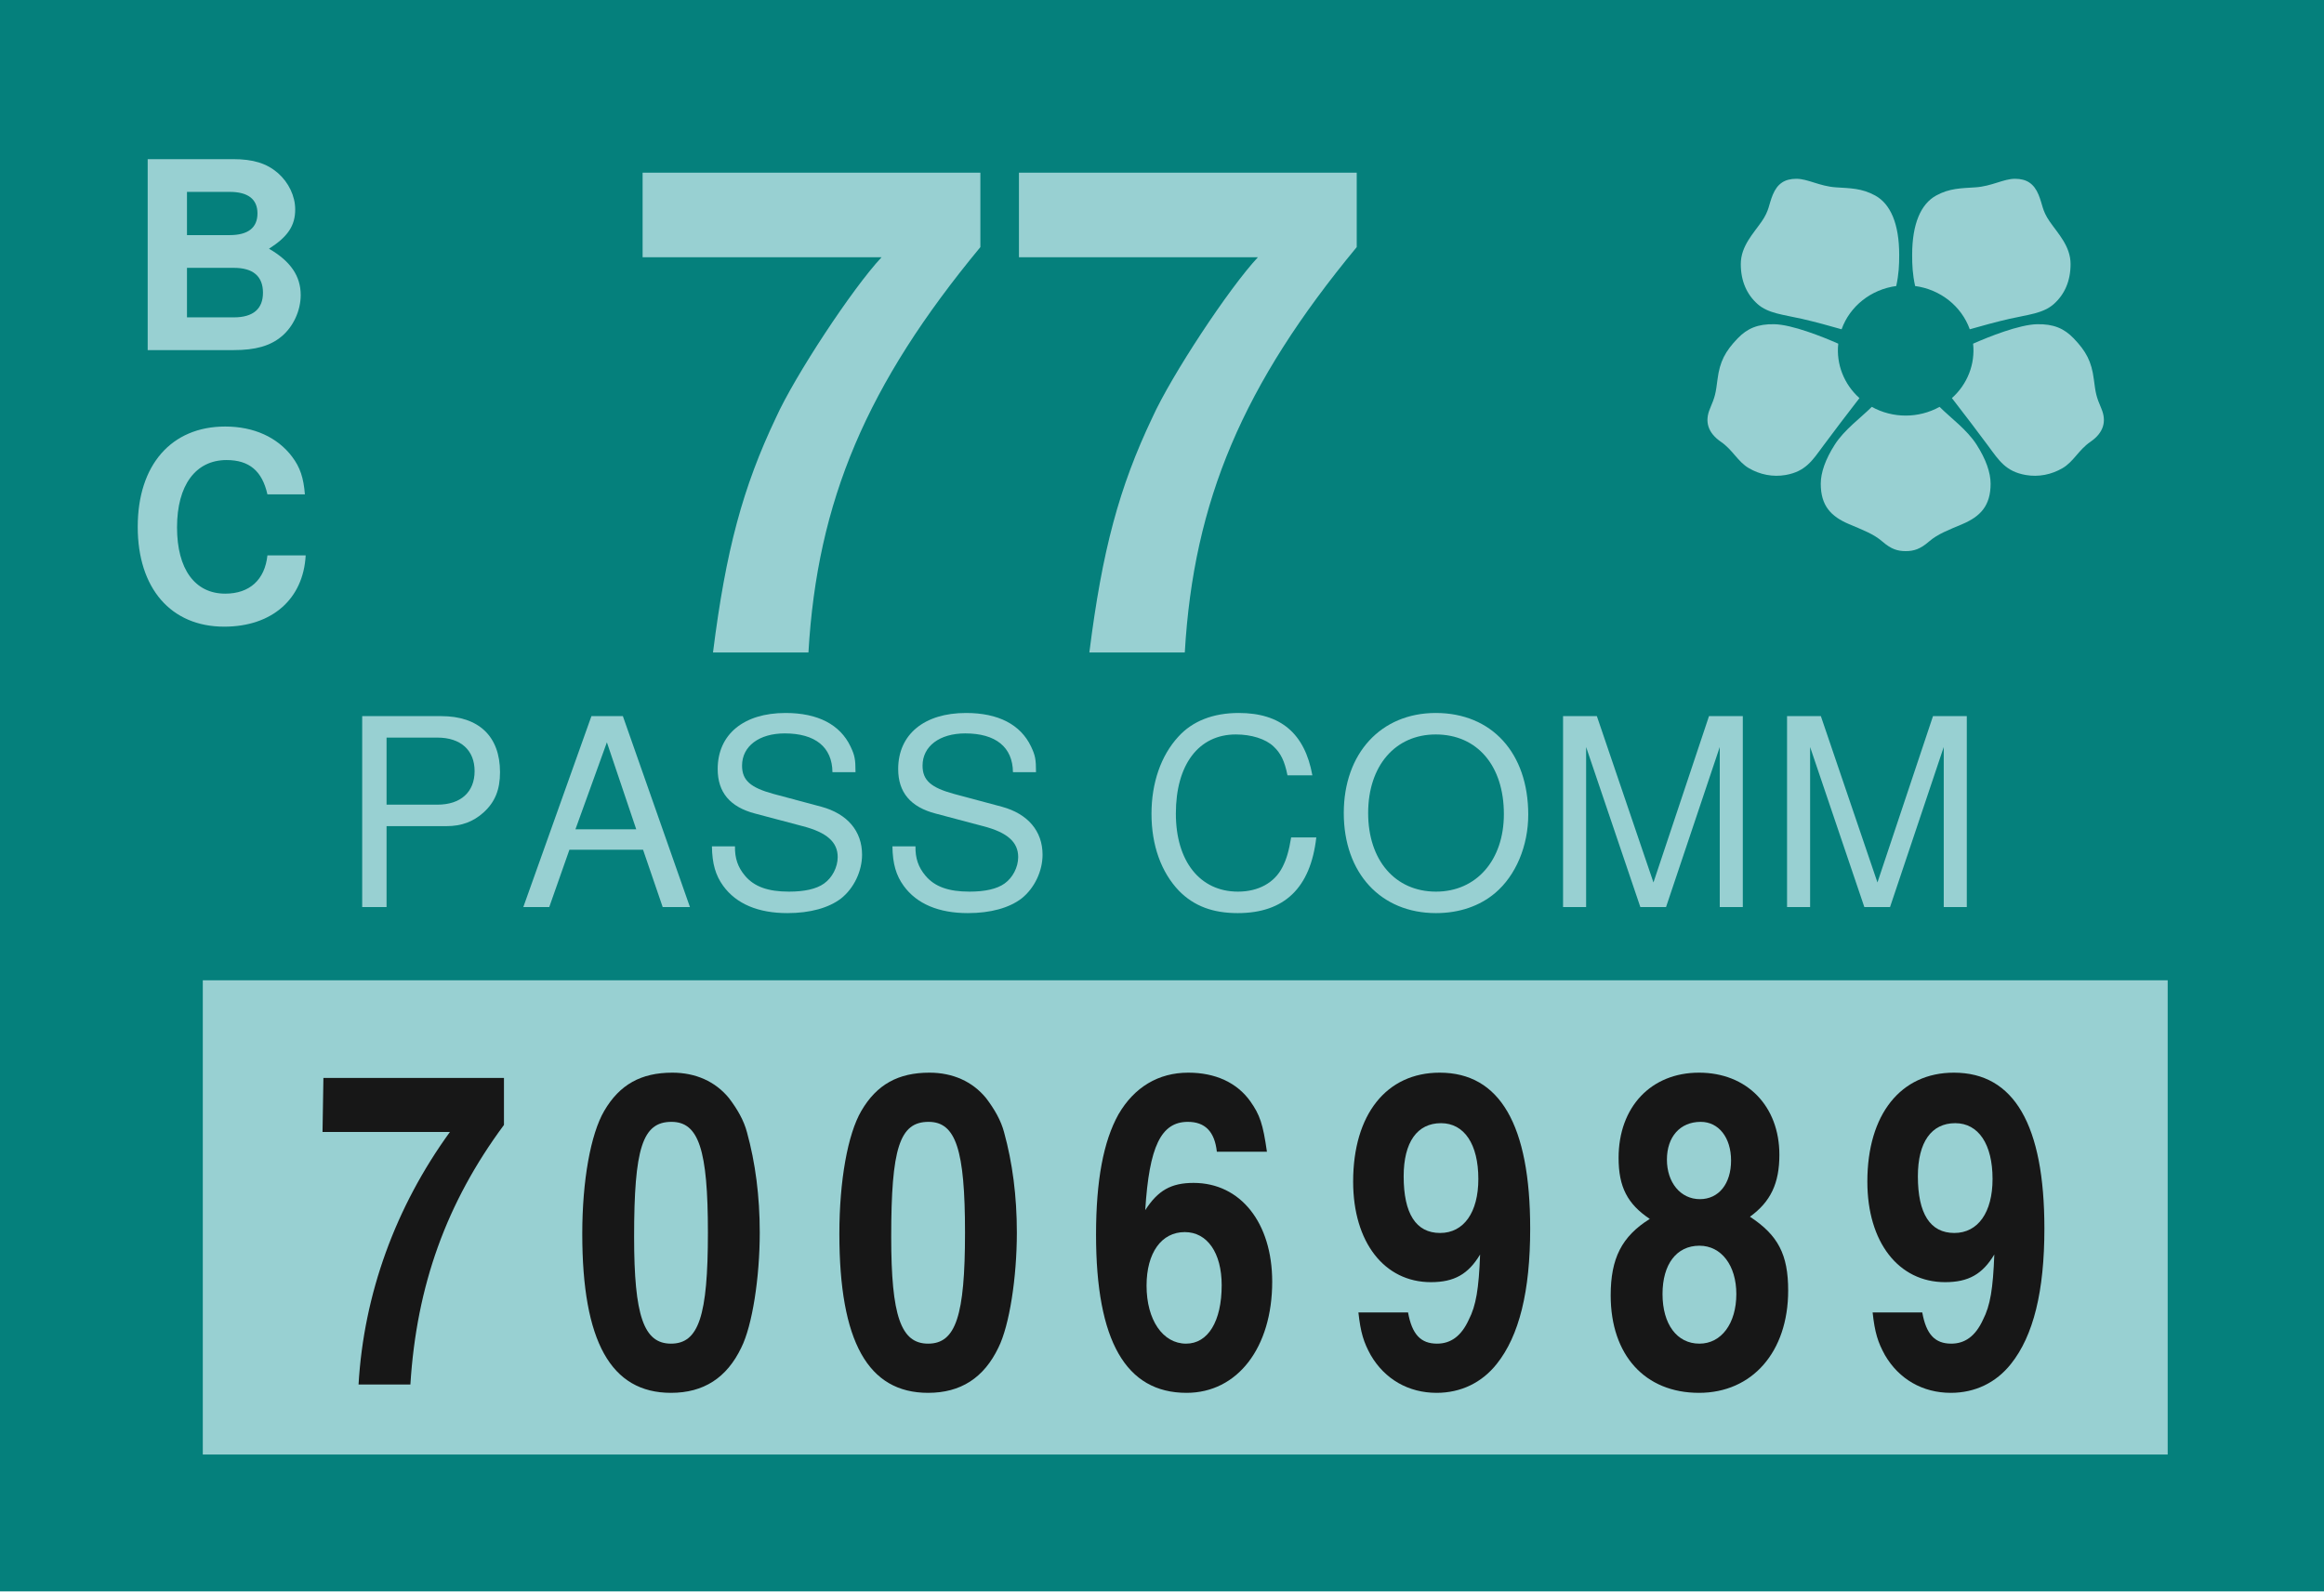
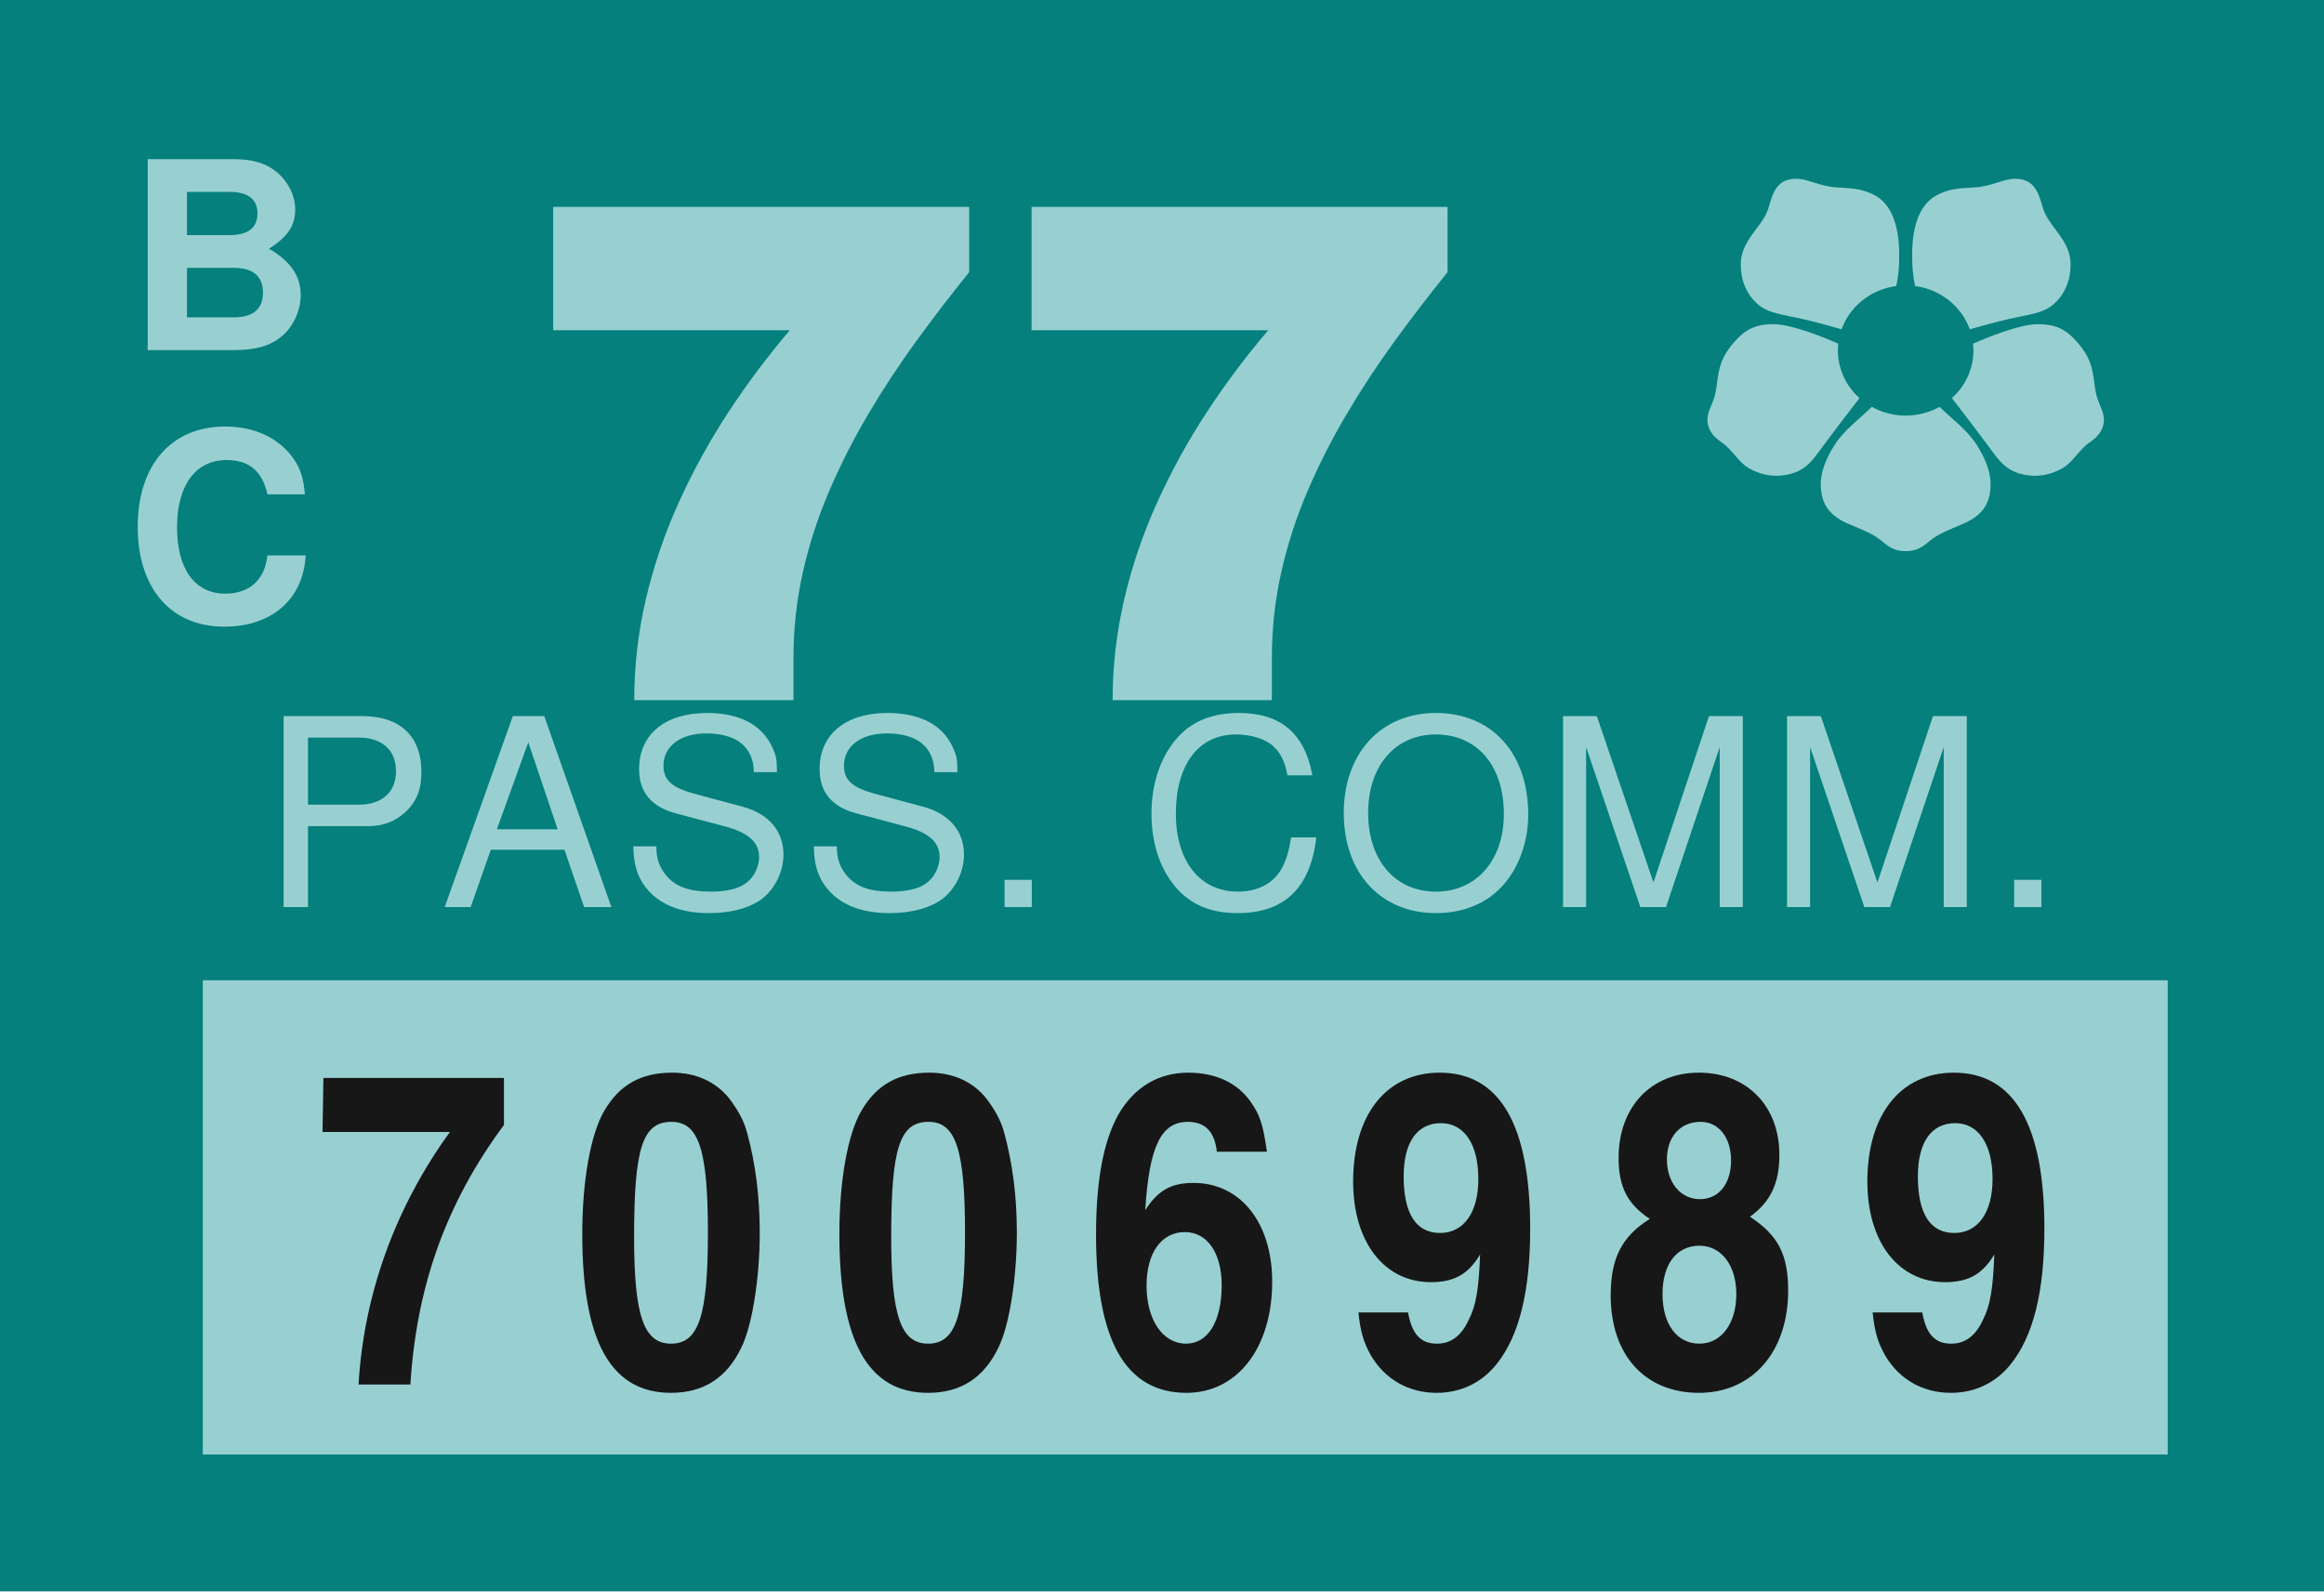
<svg xmlns="http://www.w3.org/2000/svg" viewBox="0 0 146 100" width="146" height="100">
  <g data-role="renewal-decal" data-accuracy="photograph-reviewed reconstruction; font and colour approximate" data-printing-system="annual-bc" data-typography-review="1977" data-font-evidence="visual candidates; historical font identity unconfirmed" data-placement="rear">
    <rect x="0" y="0" width="146" height="100" fill="#05807c" />
    <g data-role="decal-class" data-die="bc-decal-print-normal" data-fit="natural" role="img" aria-label="B">
      <g transform="translate(7.928 10) scale(0.12)" fill="none" stroke="#98d0d2" stroke-width="0" stroke-linecap="square" stroke-linejoin="round">
        <g transform="translate(0 0)" data-character="B" fill="#98d0d2" stroke="none" fill-rule="evenodd">
          <path d="M11.248 100.0H56.241C67.764 100.0 75.446 97.805 81.481 92.73C87.517 87.654 91.358 79.287 91.358 71.193C91.358 61.317 86.145 53.498 74.76 46.914C84.636 40.604 88.477 34.842 88.477 26.337C88.477 19.342 85.048 12.209 79.424 7.27C73.525 2.195 66.529 0.0 55.83 0.0H11.248ZM31.824 17.147H54.184C63.786 17.147 68.724 20.988 68.724 28.395C68.724 35.94 63.786 39.781 54.184 39.781H31.824ZM31.824 56.927H56.379C66.392 56.927 71.605 61.317 71.605 69.959C71.605 78.464 66.392 82.853 56.379 82.853H31.824Z" />
        </g>
      </g>
    </g>
    <g data-role="decal-class" data-die="bc-decal-print-normal" data-fit="natural" role="img" aria-label="C">
      <g transform="translate(7.928 27) scale(0.12)" fill="none" stroke="#98d0d2" stroke-width="0" stroke-linecap="square" stroke-linejoin="round">
        <g transform="translate(0 0)" data-character="C" fill="#98d0d2" stroke="none" fill-rule="evenodd">
          <path d="M93.553 33.882C92.867 25.24 91.084 19.753 86.831 14.129C79.15 3.978 66.804 -1.646 51.852 -1.646C23.594 -1.646 6.036 18.519 6.036 50.892C6.036 83.128 23.457 103.155 51.303 103.155C76.269 103.155 92.73 88.752 93.964 65.844H73.937C72.565 78.601 64.609 85.871 51.852 85.871C35.94 85.871 26.612 72.977 26.612 51.166C26.612 29.081 36.351 15.912 52.538 15.912C64.472 15.912 71.193 21.674 73.937 33.882Z" />
        </g>
      </g>
    </g>
-     <g data-role="decal-year" data-die="bc-decal-print-normal" data-fit="natural" role="img" aria-label="77">
-       <g transform="translate(39.137 10) scale(0.31)" fill="none" stroke="#98d0d2" stroke-width="0" stroke-linecap="square" stroke-linejoin="round">
+     <g data-role="decal-year" data-die="bc-decal-print-archivo-900-wdth100" data-fit="natural" role="img" aria-label="77">
+       <g transform="translate(32.726 13) scale(0.31)" fill="none" stroke="#98d0d2" stroke-width="0" stroke-linecap="square" stroke-linejoin="round">
        <g transform="translate(0 0)" data-character="7" fill="#98d0d2" stroke="none" fill-rule="evenodd">
-           <path d="M72.428 2.743H3.978V19.89H52.401C46.502 26.2 34.842 43.896 31.001 52.401C24.28 66.529 20.85 79.287 18.244 100.0H37.586C39.369 69.273 49.383 45.679 72.428 17.833Z" />
+           <path d="M22.965 100.0Q22.965 89.68 25.291 79.651Q27.616 69.622 31.904 60.102Q36.192 50.581 41.933 41.788Q47.674 32.994 54.506 25.0H6.541V0.0H90.843V13.227Q85.32 20.058 80.088 27.253Q74.855 34.448 70.349 42.079Q65.843 49.709 62.428 57.703Q59.012 65.698 57.123 74.128Q55.233 82.558 55.233 91.424V100.0Z" />
        </g>
-         <g transform="translate(76.269 0)" data-character="7" fill="#98d0d2" stroke="none" fill-rule="evenodd">
-           <path d="M72.428 2.743H3.978V19.89H52.401C46.502 26.2 34.842 43.896 31.001 52.401C24.28 66.529 20.85 79.287 18.244 100.0H37.586C39.369 69.273 49.383 45.679 72.428 17.833Z" />
+         <g transform="translate(96.948 0)" data-character="7" fill="#98d0d2" stroke="none" fill-rule="evenodd">
+           <path d="M22.965 100.0Q22.965 89.68 25.291 79.651Q27.616 69.622 31.904 60.102Q36.192 50.581 41.933 41.788Q47.674 32.994 54.506 25.0H6.541V0.0H90.843V13.227Q85.32 20.058 80.088 27.253Q74.855 34.448 70.349 42.079Q65.843 49.709 62.428 57.703Q59.012 65.698 57.123 74.128Q55.233 82.558 55.233 91.424V100.0Z" />
        </g>
      </g>
    </g>
    <g transform="translate(104.72 7) scale(0.02392344)" data-role="decal-emblem" data-source="Flower_Vector_Package/svg/flower-compound.svg" data-accuracy="user-supplied vector reconstruction">
      <path d="M 602.227 458.664 C 609 427 610 404 610 377 C 610 295 587 243 547 221 C 512 201.75 482 202 444 199.5 C 401 196.67 370 177 340 177 C 309 177 290 190 278 219 C 267 245.58 269 260 249 289 C 227 320.9 194 354 194 401 C 194 446 210 481 238 506 C 266 531 307 534 355 545 C 389 552.79 430 564 458.698 572.328 A 178 171 0 0 1 602.227 458.664 Z M 651.773 458.664 C 645 427 644 404 644 377 C 644 295 667 243 707 221 C 742 201.75 772 202 810 199.5 C 853 196.67 884 177 914 177 C 945 177 964 190 976 219 C 987 245.58 985 260 1005 289 C 1027 320.9 1060 354 1060 401 C 1060 446 1044 481 1016 506 C 988 531 947 534 899 545 C 865 552.79 824 564 795.302 572.328 A 178 171 0 0 0 651.773 458.664 Z M 449.975 610.126 C 409 592 329 560 282 559 C 239 558.09 211 570 186 596 C 153 630.32 139 657 133 703 C 128 741.33 127 748 113 781 C 99 814 107 844 142 868 C 173 889.26 186 920 215 937 C 244 954 278 961 312 955 C 364 945.82 382 917 410 879 C 438 841 471 798 505.604 753.061 A 178 171 0 0 1 449.975 610.126 Z M 804.025 610.126 C 845 592 925 560 972 559 C 1015 558.09 1043 570 1068 596 C 1101 630.32 1115 657 1121 703 C 1126 741.33 1127 748 1141 781 C 1155 814 1147 844 1112 868 C 1081 889.26 1068 920 1039 937 C 1010 954 976 961 942 955 C 890 945.82 872 917 844 879 C 816 841 783 798 748.396 753.061 A 178 171 0 0 0 804.025 610.126 Z M 538 776.09 C 509 805 466 836 441 875 C 416 914 404 949 404 978 C 404 1036 431 1064 478 1084 C 515 1099.74 543 1110 566 1130 C 589 1150 606 1155 627 1155 C 648 1155 665 1150 688 1130 C 711 1110 739 1099.74 776 1084 C 823 1064 850 1036 850 978 C 850 949 838 914 813 875 C 788 836 745 805 716 776.09 A 178 171 0 0 1 538 776.09 Z" fill="#98d0d2" fill-rule="evenodd" />
    </g>
-     <g data-role="decal-class" data-die="bc-decal-print-regular" data-fit="natural" role="img" aria-label="PASS COMM">
-       <g transform="translate(21.256 45) scale(0.12)" fill="none" stroke="#98d0d2" stroke-width="0" stroke-linecap="square" stroke-linejoin="round">
+     <g data-role="decal-class" data-die="bc-decal-print-regular" data-fit="natural" role="img" aria-label="PASS. COMM.">
+       <g transform="translate(16.319 45) scale(0.12)" fill="none" stroke="#98d0d2" stroke-width="0" stroke-linecap="square" stroke-linejoin="round">
        <g transform="translate(0 0)" data-character="P" fill="#98d0d2" stroke="none" fill-rule="evenodd">
          <path d="M25.24 57.613H56.653C64.472 57.613 70.645 55.281 75.995 50.48C82.03 44.993 84.636 38.546 84.636 29.355C84.636 10.562 73.525 0.0 53.772 0.0H12.483V100.0H25.24ZM25.24 46.365V11.248H51.852C64.06 11.248 71.331 17.833 71.331 28.807C71.331 39.781 64.06 46.365 51.852 46.365Z" />
        </g>
        <g transform="translate(94.495 0)" data-character="A" fill="#98d0d2" stroke="none" fill-rule="evenodd">
          <path d="M65.021 69.959 75.309 100.0H89.575L54.458 0.0H37.997L2.332 100.0H15.912L26.475 69.959ZM61.454 59.259H29.63L46.091 13.717Z" />
        </g>
        <g transform="translate(188.99 0)" data-character="S" fill="#98d0d2" stroke="none" fill-rule="evenodd">
          <path d="M81.756 29.355C81.756 22.497 81.344 20.576 79.15 15.912C73.663 4.39 62.003 -1.646 45.13 -1.646C23.182 -1.646 9.602 9.602 9.602 27.709C9.602 39.918 16.049 47.599 29.218 51.029L54.047 57.613C66.804 60.905 72.428 65.981 72.428 73.8C72.428 79.15 69.547 84.636 65.295 87.654C61.317 90.535 55.007 91.907 46.914 91.907C35.94 91.907 28.669 89.3 23.868 83.539C20.165 79.15 18.519 74.348 18.656 68.176H6.584C6.722 77.366 8.505 83.402 12.483 88.889C19.342 98.354 30.864 103.155 46.091 103.155C58.025 103.155 67.764 100.412 74.211 95.473C80.933 90.123 85.185 81.207 85.185 72.565C85.185 60.219 77.503 51.166 63.923 47.462L38.82 40.741C26.749 37.449 22.359 33.608 22.359 25.926C22.359 15.775 31.276 9.053 44.719 9.053C60.631 9.053 69.547 16.187 69.684 29.355Z" />
        </g>
        <g transform="translate(283.485 0)" data-character="S" fill="#98d0d2" stroke="none" fill-rule="evenodd">
          <path d="M81.756 29.355C81.756 22.497 81.344 20.576 79.15 15.912C73.663 4.39 62.003 -1.646 45.13 -1.646C23.182 -1.646 9.602 9.602 9.602 27.709C9.602 39.918 16.049 47.599 29.218 51.029L54.047 57.613C66.804 60.905 72.428 65.981 72.428 73.8C72.428 79.15 69.547 84.636 65.295 87.654C61.317 90.535 55.007 91.907 46.914 91.907C35.94 91.907 28.669 89.3 23.868 83.539C20.165 79.15 18.519 74.348 18.656 68.176H6.584C6.722 77.366 8.505 83.402 12.483 88.889C19.342 98.354 30.864 103.155 46.091 103.155C58.025 103.155 67.764 100.412 74.211 95.473C80.933 90.123 85.185 81.207 85.185 72.565C85.185 60.219 77.503 51.166 63.923 47.462L38.82 40.741C26.749 37.449 22.359 33.608 22.359 25.926C22.359 15.775 31.276 9.053 44.719 9.053C60.631 9.053 69.547 16.187 69.684 29.355Z" />
        </g>
-         <g transform="translate(377.98 0)" data-character=" " fill="#98d0d2" stroke="none" fill-rule="evenodd">
+         <g transform="translate(377.98 0)" data-character="." fill="#98d0d2" stroke="none" fill-rule="evenodd">
+           <path d="M26.2 85.734H11.934V100.0H26.2Z" />
+         </g>
+         <g transform="translate(419.114 0)" data-character=" " fill="#98d0d2" stroke="none" fill-rule="evenodd">
          <path d="" />
        </g>
-         <g transform="translate(419.114 0)" data-character="C" fill="#98d0d2" stroke="none" fill-rule="evenodd">
+         <g transform="translate(460.248 0)" data-character="C" fill="#98d0d2" stroke="none" fill-rule="evenodd">
          <path d="M90.809 31.001C86.831 9.053 74.211 -1.646 52.263 -1.646C38.82 -1.646 27.984 2.606 20.576 10.837C11.523 20.713 6.584 34.979 6.584 51.166C6.584 67.627 11.66 81.756 20.988 91.495C28.807 99.451 38.683 103.155 51.715 103.155C76.132 103.155 89.849 89.986 92.867 63.512H79.698C78.601 70.37 77.229 75.034 75.171 79.012C71.056 87.243 62.551 91.907 51.852 91.907C31.962 91.907 19.342 75.995 19.342 51.029C19.342 25.377 31.276 9.602 50.754 9.602C58.848 9.602 66.392 11.934 70.508 15.912C74.211 19.342 76.269 23.457 77.778 31.001Z" />
        </g>
-         <g transform="translate(521.154 0)" data-character="O" fill="#98d0d2" stroke="none" fill-rule="evenodd">
+         <g transform="translate(562.288 0)" data-character="O" fill="#98d0d2" stroke="none" fill-rule="evenodd">
          <path d="M53.361 -1.646C24.691 -1.646 5.213 19.479 5.213 50.754C5.213 82.167 24.554 103.155 53.498 103.155C65.706 103.155 76.406 99.451 84.499 92.593C95.336 83.402 101.783 67.901 101.783 51.578C101.783 19.342 82.716 -1.646 53.361 -1.646ZM53.361 9.602C75.034 9.602 89.026 25.926 89.026 51.303C89.026 75.446 74.623 91.907 53.498 91.907C32.099 91.907 17.97 75.446 17.97 50.754C17.97 26.063 32.099 9.602 53.361 9.602Z" />
        </g>
-         <g transform="translate(630.876 0)" data-character="M" fill="#98d0d2" stroke="none" fill-rule="evenodd">
+         <g transform="translate(672.01 0)" data-character="M" fill="#98d0d2" stroke="none" fill-rule="evenodd">
          <path d="M64.198 100.0 92.318 16.187V100.0H104.39V0.0H86.694L57.613 87.106L27.984 0.0H10.288V100.0H22.359V16.187L50.754 100.0Z" />
        </g>
-         <g transform="translate(748.142 0)" data-character="M" fill="#98d0d2" stroke="none" fill-rule="evenodd">
+         <g transform="translate(789.276 0)" data-character="M" fill="#98d0d2" stroke="none" fill-rule="evenodd">
          <path d="M64.198 100.0 92.318 16.187V100.0H104.39V0.0H86.694L57.613 87.106L27.984 0.0H10.288V100.0H22.359V16.187L50.754 100.0Z" />
+         </g>
+         <g transform="translate(906.542 0)" data-character="." fill="#98d0d2" stroke="none" fill-rule="evenodd">
+           <path d="M26.2 85.734H11.934V100.0H26.2Z" />
        </g>
      </g>
    </g>
    <rect x="13.14" y="62" width="122.64" height="29" fill="#98d0d2" stroke="#98d0d2" stroke-width="0.8" data-role="decal-control-panel" />
    <g data-role="decal-serial" data-die="bc-decal-print-control-bold" data-fit="reduced" role="img" aria-label="7006989">
      <g transform="translate(19.71 67.184) scale(0.19816)" fill="none" stroke="#171717" stroke-width="0" stroke-linecap="square" stroke-linejoin="round">
        <g transform="translate(0 0)" data-character="7" fill="#171717" stroke="none" fill-rule="evenodd">
          <path d="M60.306 2.786H3.064L2.786 19.916H43.175C25.905 43.733 15.877 71.309 14.206 100.0H30.641C32.591 68.663 42.061 42.34 60.306 17.688Z" />
        </g>
        <g transform="translate(81.51 0)" data-character="0" fill="#171717" stroke="none" fill-rule="evenodd">
          <path d="M32.173 1.114C22.284 1.114 15.46 4.875 10.585 13.231C6.267 20.613 3.621 35.376 3.621 52.228C3.621 86.351 12.674 102.646 31.755 102.646C42.061 102.646 49.443 97.911 54.039 88.301C57.521 81.337 59.889 66.156 59.889 51.811C59.889 40.251 58.496 29.666 55.85 20.056C54.875 16.295 52.786 12.674 50.139 9.192C45.822 3.9 39.554 1.114 32.173 1.114ZM31.894 16.713C40.529 16.713 43.454 25.487 43.454 51.811C43.454 78.273 40.529 87.047 31.755 87.047C23.12 87.047 20.056 78.273 20.056 53.203C20.056 25.07 22.702 16.713 31.894 16.713Z" />
        </g>
        <g transform="translate(163.02 0)" data-character="0" fill="#171717" stroke="none" fill-rule="evenodd">
          <path d="M32.173 1.114C22.284 1.114 15.46 4.875 10.585 13.231C6.267 20.613 3.621 35.376 3.621 52.228C3.621 86.351 12.674 102.646 31.755 102.646C42.061 102.646 49.443 97.911 54.039 88.301C57.521 81.337 59.889 66.156 59.889 51.811C59.889 40.251 58.496 29.666 55.85 20.056C54.875 16.295 52.786 12.674 50.139 9.192C45.822 3.9 39.554 1.114 32.173 1.114ZM31.894 16.713C40.529 16.713 43.454 25.487 43.454 51.811C43.454 78.273 40.529 87.047 31.755 87.047C23.12 87.047 20.056 78.273 20.056 53.203C20.056 25.07 22.702 16.713 31.894 16.713Z" />
        </g>
        <g transform="translate(244.53 0)" data-character="6" fill="#171717" stroke="none" fill-rule="evenodd">
          <path d="M57.66 26.184C56.407 17.409 55.432 14.485 52.368 10.167C48.189 4.318 41.365 1.114 32.73 1.114C23.259 1.114 15.599 5.71 10.585 14.345C5.85 22.841 3.482 35.237 3.482 52.507C3.482 86.212 12.953 102.646 32.173 102.646C48.329 102.646 59.331 88.301 59.331 67.409C59.331 48.747 49.304 36.072 34.401 36.072C27.298 36.072 23.12 38.44 19.081 44.708C20.334 24.513 24.095 16.713 32.591 16.713C38.022 16.713 41.086 19.777 41.783 26.184ZM31.616 51.671C38.719 51.671 43.315 58.217 43.315 68.524C43.315 79.944 38.997 87.047 32.033 87.047C24.652 87.047 19.499 79.526 19.499 68.663C19.499 58.217 24.234 51.671 31.616 51.671Z" />
        </g>
        <g transform="translate(326.04 0)" data-character="9" fill="#171717" stroke="none" fill-rule="evenodd">
          <path d="M5.153 77.159C5.85 83.565 6.825 86.63 9.053 90.669C13.51 98.329 21.031 102.646 29.944 102.646C37.604 102.646 44.29 99.443 49.025 93.454C56.128 84.54 59.61 70.474 59.61 50.557C59.61 17.688 50.0 1.114 30.919 1.114C14.067 1.114 3.482 14.345 3.482 35.655C3.482 54.875 13.37 67.549 28.134 67.549C35.515 67.549 39.972 65.042 43.733 58.774C43.315 69.638 42.479 74.93 40.111 79.526C37.744 84.68 34.401 87.047 30.084 87.047C24.93 87.047 22.145 84.123 20.891 77.159ZM31.337 17.131C38.719 17.131 43.175 23.816 43.175 34.819C43.175 45.404 38.579 51.95 31.058 51.95C23.398 51.95 19.499 45.822 19.499 33.983C19.499 23.12 23.816 17.131 31.337 17.131Z" />
        </g>
        <g transform="translate(407.55 0)" data-character="8" fill="#171717" stroke="none" fill-rule="evenodd">
          <path d="M47.772 46.797C54.318 42.061 57.103 36.212 57.103 27.159C57.103 11.699 46.797 1.114 31.616 1.114C16.435 1.114 6.128 11.978 6.128 28.134C6.128 37.326 8.914 42.758 16.017 47.493C7.103 53.064 3.621 60.028 3.621 71.727C3.621 90.669 14.485 102.646 31.616 102.646C48.468 102.646 59.889 89.694 59.889 70.195C59.889 58.774 56.685 52.646 47.772 46.797ZM32.173 16.713C37.883 16.713 41.783 21.727 41.783 28.969C41.783 36.351 37.883 41.226 31.894 41.226C25.766 41.226 21.448 35.933 21.448 28.691C21.448 21.448 25.627 16.713 32.173 16.713ZM31.755 55.989C38.719 55.989 43.454 62.256 43.454 71.309C43.454 80.641 38.719 87.047 31.755 87.047C24.652 87.047 20.056 80.919 20.056 71.309C20.056 61.838 24.513 55.989 31.755 55.989Z" />
        </g>
        <g transform="translate(489.06 0)" data-character="9" fill="#171717" stroke="none" fill-rule="evenodd">
          <path d="M5.153 77.159C5.85 83.565 6.825 86.63 9.053 90.669C13.51 98.329 21.031 102.646 29.944 102.646C37.604 102.646 44.29 99.443 49.025 93.454C56.128 84.54 59.61 70.474 59.61 50.557C59.61 17.688 50.0 1.114 30.919 1.114C14.067 1.114 3.482 14.345 3.482 35.655C3.482 54.875 13.37 67.549 28.134 67.549C35.515 67.549 39.972 65.042 43.733 58.774C43.315 69.638 42.479 74.93 40.111 79.526C37.744 84.68 34.401 87.047 30.084 87.047C24.93 87.047 22.145 84.123 20.891 77.159ZM31.337 17.131C38.719 17.131 43.175 23.816 43.175 34.819C43.175 45.404 38.579 51.95 31.058 51.95C23.398 51.95 19.499 45.822 19.499 33.983C19.499 23.12 23.816 17.131 31.337 17.131Z" />
        </g>
      </g>
    </g>
  </g>
</svg>
